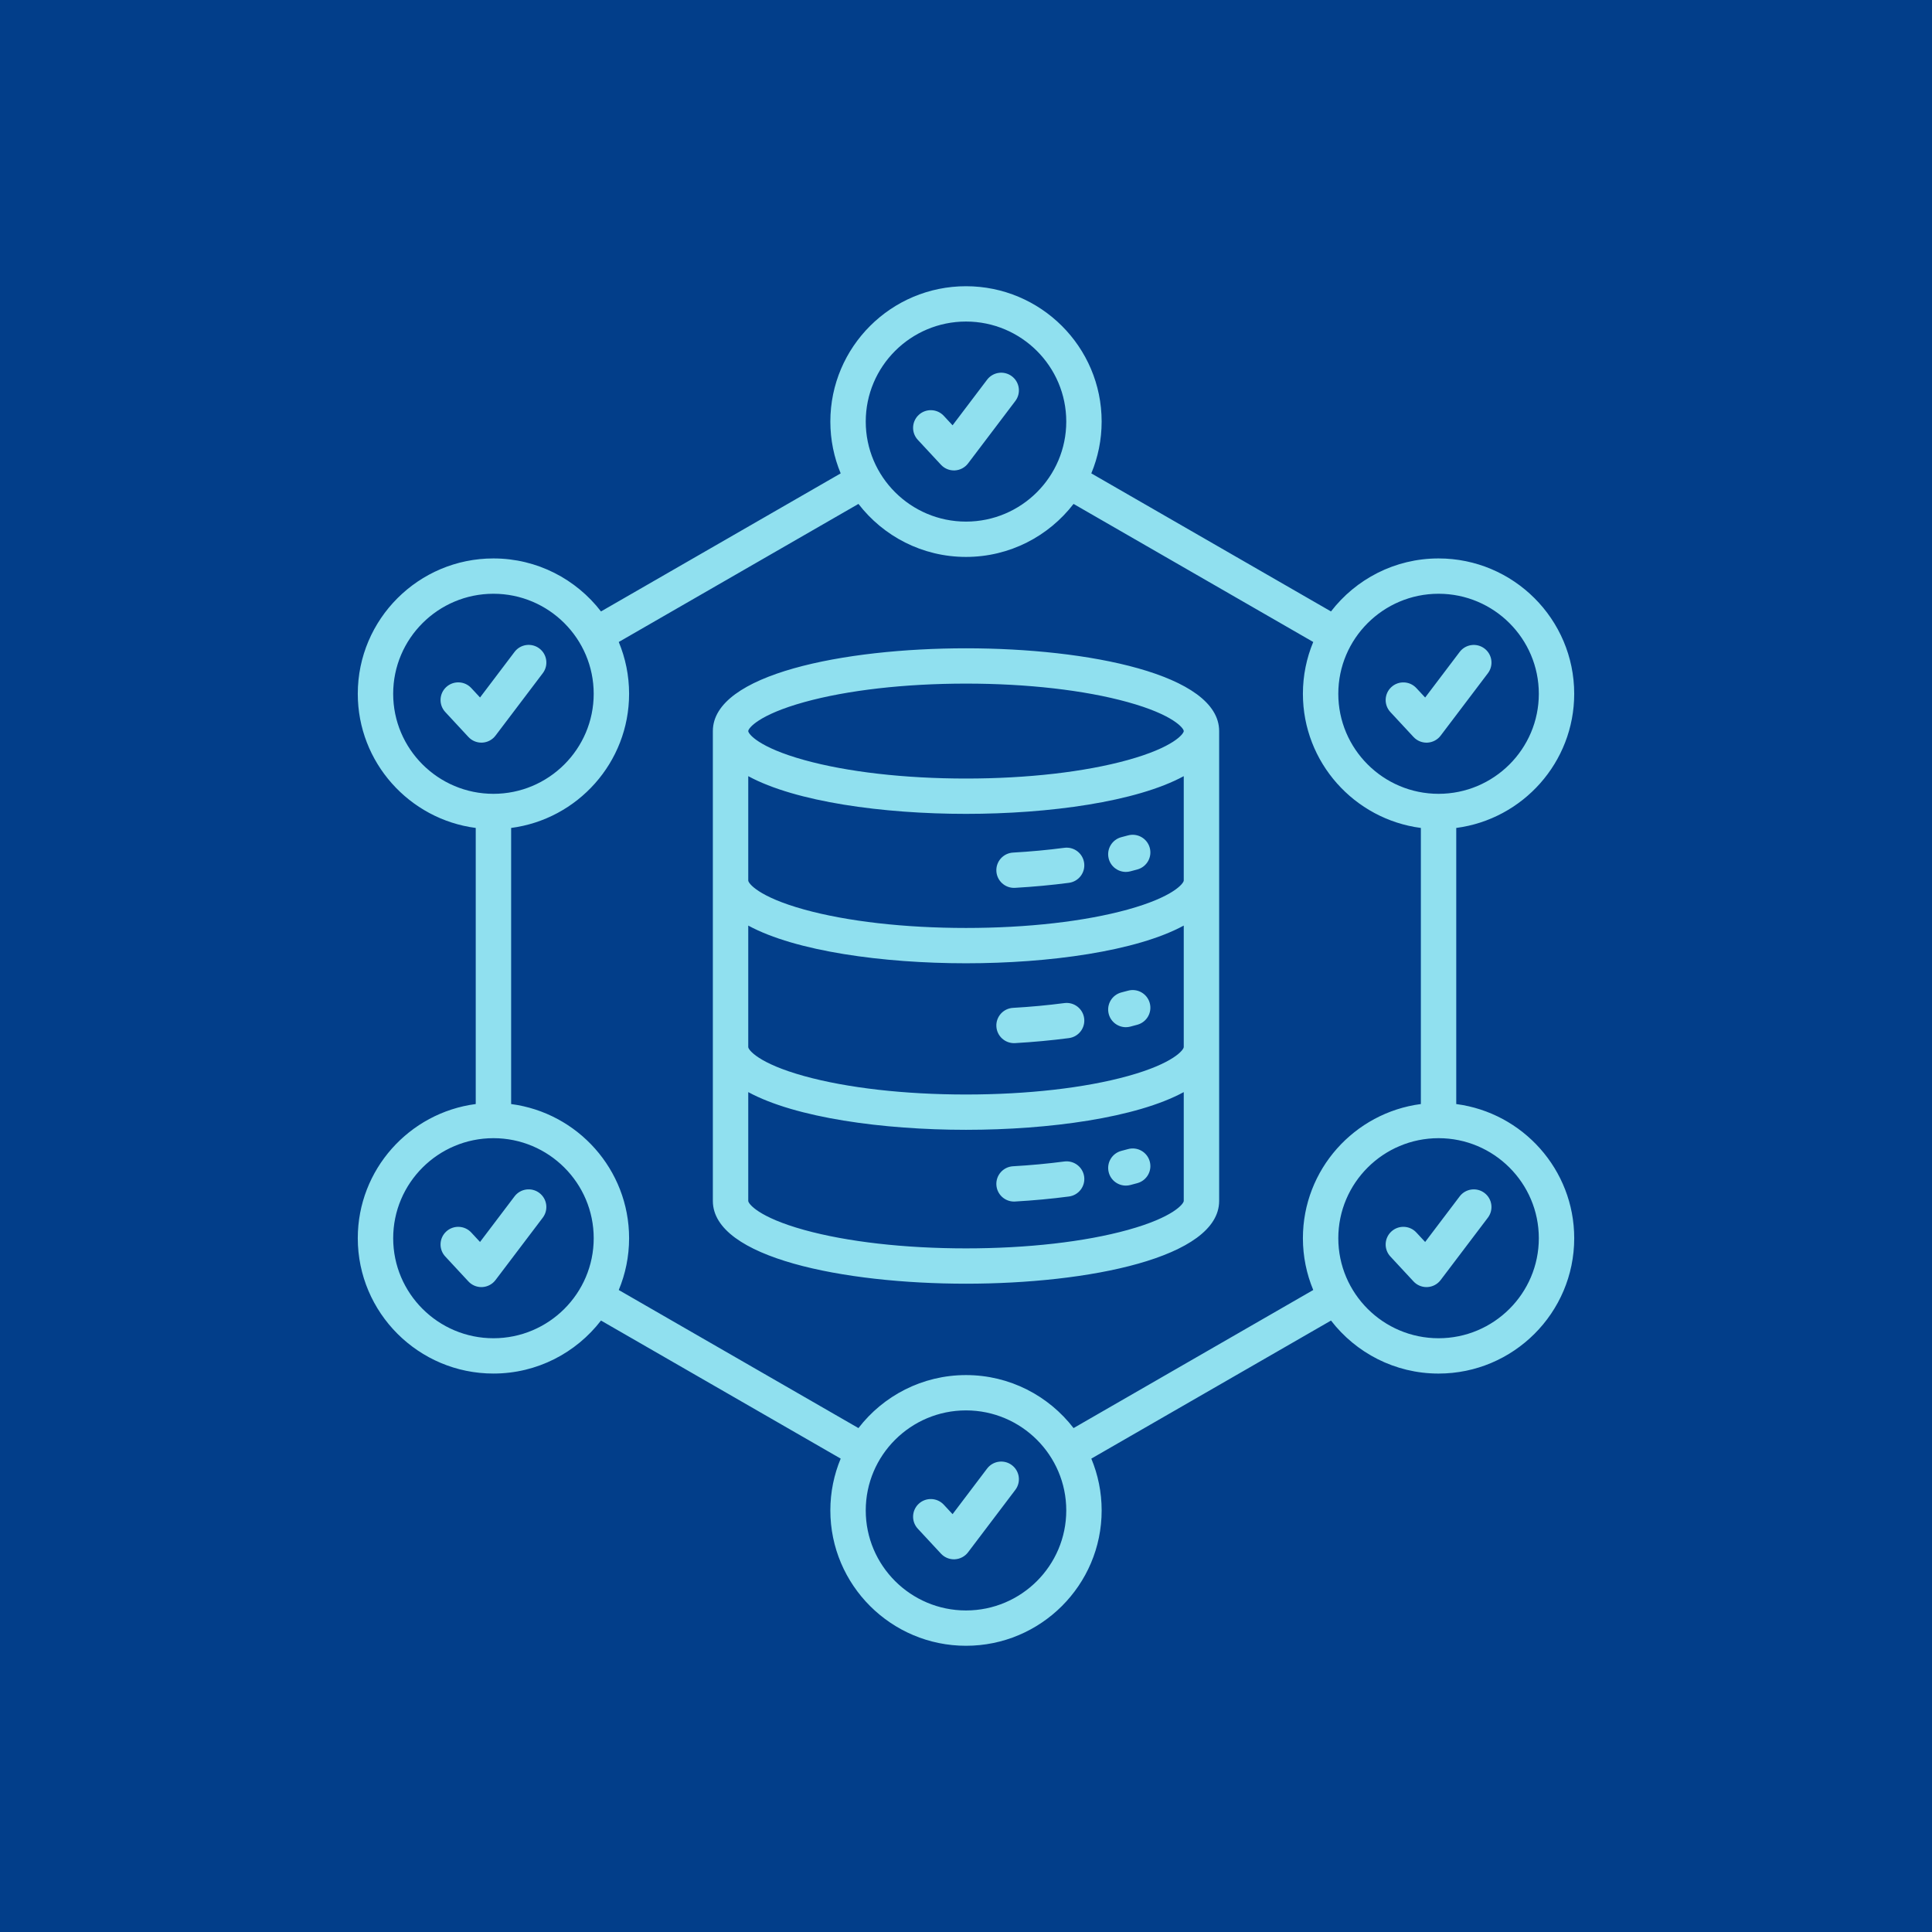
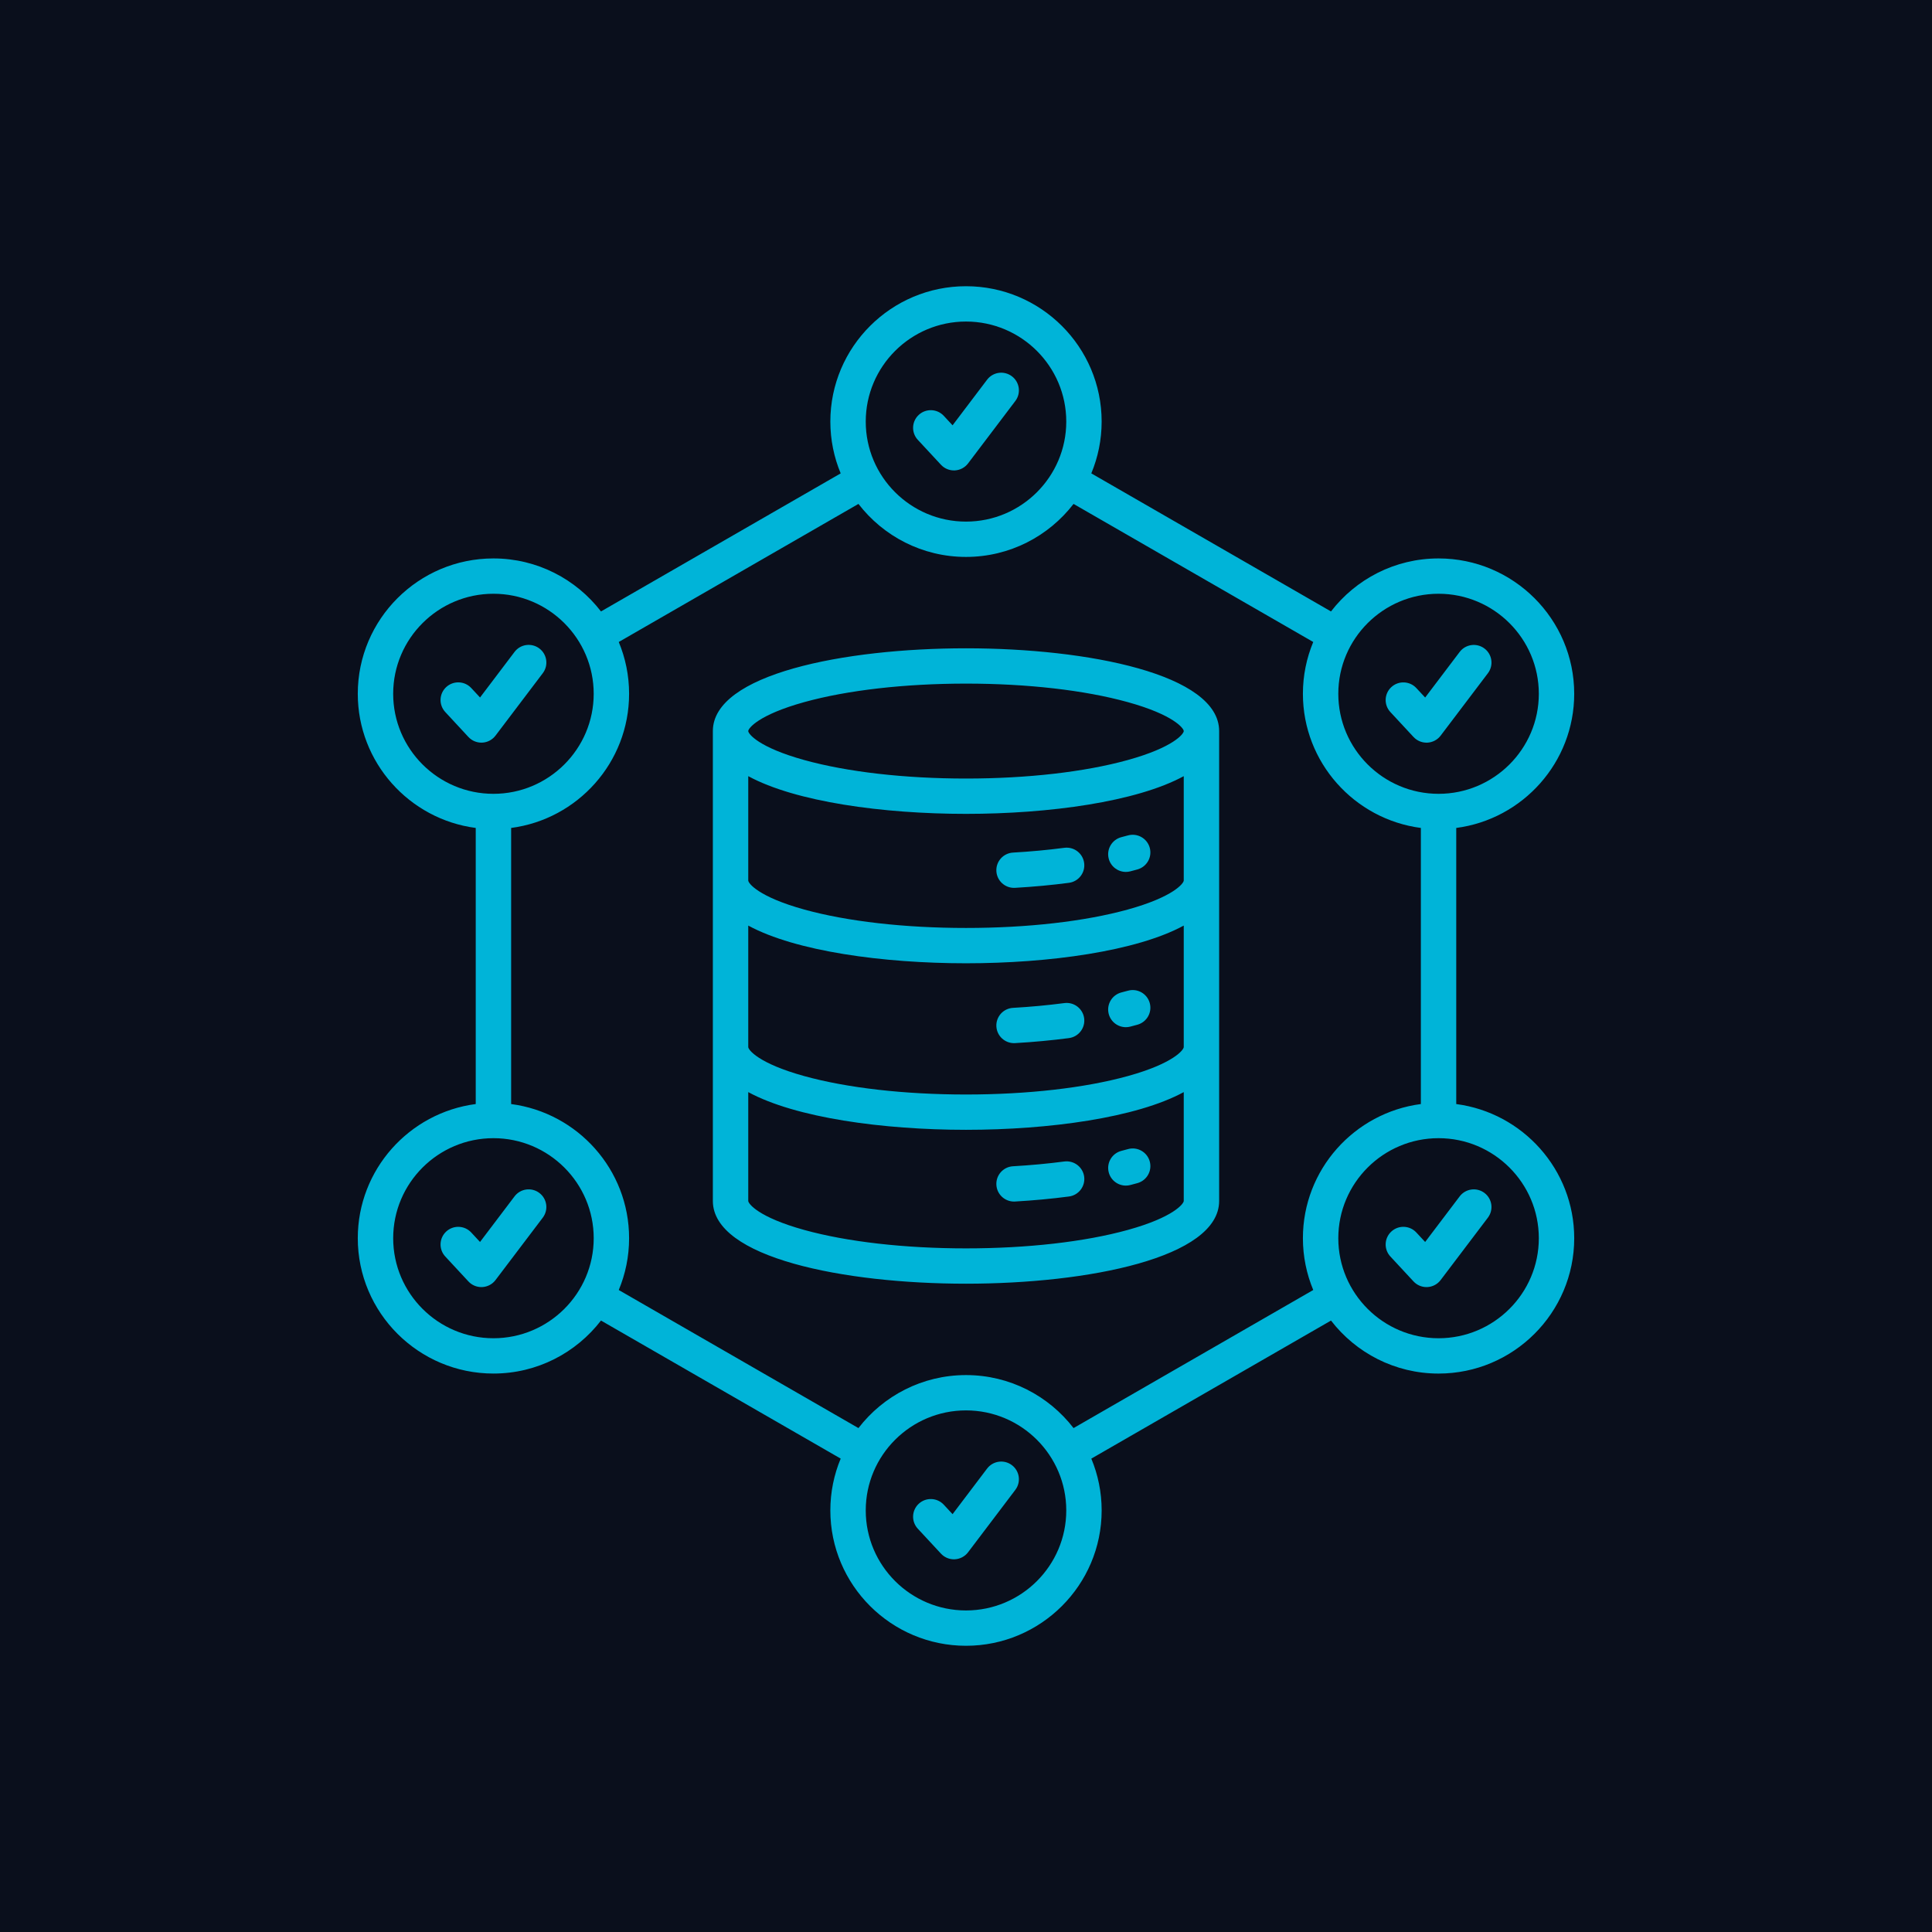
<svg xmlns="http://www.w3.org/2000/svg" width="270" height="270" viewBox="0 0 270 270" fill="none">
-   <rect width="270" height="270" fill="#023E8A" />
-   <path d="M135 90.601C117.961 90.601 99.622 94.222 99.622 102.17V167.83C99.622 175.778 117.961 179.399 135 179.399C152.039 179.399 170.378 175.778 170.378 167.83V102.181C170.378 102.176 170.378 102.174 170.378 102.17C170.378 94.222 152.039 90.601 135 90.601ZM165.431 146.326C165.431 146.702 164.039 148.604 157.606 150.384C151.601 152.045 143.574 152.959 135 152.959C126.426 152.959 118.399 152.045 112.394 150.384C105.961 148.604 104.569 146.702 104.569 146.326V129.351C111.173 132.937 123.388 134.62 135 134.62C146.612 134.62 158.827 132.937 165.431 129.351V146.326ZM165.431 123.051C165.431 123.427 164.039 125.329 157.606 127.109C151.601 128.77 143.572 129.684 135 129.684C126.428 129.684 118.401 128.77 112.394 127.109C105.961 125.329 104.569 123.427 104.569 123.051V108.47C111.173 112.056 123.388 113.739 135 113.739C146.612 113.739 158.827 112.056 165.431 108.47V123.051ZM112.413 98.117C118.43 96.453 126.452 95.535 135 95.535C143.548 95.535 151.57 96.451 157.587 98.117C164.022 99.896 165.425 101.788 165.431 102.166V102.168V102.172C165.422 102.554 164.015 104.444 157.587 106.221C151.57 107.887 143.548 108.803 135 108.803C126.452 108.803 118.43 107.887 112.413 106.221C105.966 104.437 104.569 102.542 104.569 102.168C104.569 101.794 105.966 99.901 112.413 98.117ZM157.606 171.887C151.601 173.549 143.572 174.463 135 174.463C126.428 174.463 118.399 173.549 112.394 171.887C105.961 170.108 104.569 168.206 104.569 167.83V152.624C111.173 156.21 123.388 157.893 135 157.893C146.612 157.893 158.827 156.21 165.431 152.624V167.83C165.431 168.206 164.039 170.108 157.606 171.887ZM139.245 121.755C139.166 120.395 140.209 119.228 141.572 119.15C144.02 119.01 146.43 118.787 148.739 118.483C150.093 118.305 151.335 119.255 151.513 120.609C151.69 121.96 150.736 123.199 149.382 123.376C146.955 123.695 144.422 123.929 141.853 124.077C141.805 124.079 141.758 124.081 141.71 124.081C140.41 124.081 139.321 123.066 139.245 121.755ZM154.944 119.996C154.604 118.677 155.402 117.332 156.724 116.992C157.031 116.914 157.333 116.834 157.63 116.752C158.946 116.386 160.308 117.153 160.676 118.466C161.043 119.779 160.274 121.138 158.958 121.506C158.63 121.597 158.296 121.685 157.955 121.774C157.75 121.827 157.543 121.852 157.34 121.852C156.235 121.85 155.23 121.109 154.944 119.996ZM139.245 143.455C139.166 142.095 140.207 140.928 141.572 140.85C144.022 140.711 146.434 140.485 148.739 140.183C150.093 140.005 151.335 140.955 151.513 142.309C151.69 143.66 150.736 144.899 149.382 145.076C146.957 145.393 144.426 145.629 141.856 145.777C141.807 145.779 141.76 145.781 141.712 145.781C140.41 145.781 139.321 144.768 139.245 143.455ZM154.944 141.694C154.606 140.375 155.404 139.03 156.726 138.692C157.035 138.614 157.338 138.532 157.632 138.452C158.952 138.086 160.31 138.855 160.676 140.168C161.043 141.481 160.272 142.841 158.956 143.206C158.628 143.297 158.294 143.385 157.953 143.474C157.748 143.527 157.541 143.552 157.338 143.552C156.235 143.55 155.23 142.809 154.944 141.694ZM151.515 164.446C151.692 165.797 150.738 167.036 149.384 167.213C146.955 167.532 144.422 167.767 141.856 167.914C141.807 167.916 141.76 167.919 141.712 167.919C140.41 167.919 139.321 166.905 139.245 165.592C139.166 164.233 140.209 163.065 141.572 162.987C144.018 162.848 146.43 162.622 148.739 162.32C150.095 162.147 151.335 163.095 151.515 164.446ZM160.676 162.303C161.043 163.616 160.274 164.976 158.958 165.343C158.63 165.434 158.296 165.522 157.955 165.611C157.75 165.664 157.543 165.689 157.34 165.689C156.237 165.689 155.232 164.948 154.947 163.836C154.606 162.516 155.404 161.171 156.726 160.832C157.033 160.753 157.335 160.673 157.632 160.591C158.946 160.221 160.31 160.99 160.676 162.303ZM203.513 154.293V115.707C212.802 114.493 219.998 106.551 219.998 96.958C219.998 86.527 211.494 78.042 201.039 78.042C194.922 78.042 189.476 80.949 186.008 85.45L152.511 66.155C153.44 63.923 153.956 61.478 153.956 58.916C153.958 48.485 145.455 40 135 40C124.545 40 116.042 48.485 116.042 58.916C116.042 61.478 116.558 63.923 117.487 66.155L83.99 85.45C80.522 80.951 75.076 78.042 68.959 78.042C58.504 78.042 50 86.527 50 96.958C50 106.551 57.196 114.493 66.485 115.707V154.291C57.196 155.505 50 163.447 50 173.04C50 183.471 58.506 191.956 68.959 191.956C75.076 191.956 80.52 189.049 83.99 184.548L117.487 203.843C116.558 206.075 116.042 208.519 116.042 211.082C116.042 221.513 124.547 230 135 230C145.453 230 153.958 221.513 153.958 211.084C153.958 208.522 153.442 206.077 152.513 203.845L186.01 184.55C189.478 189.049 194.924 191.958 201.042 191.958C211.496 191.958 220 183.473 220 173.042C219.998 163.449 212.802 155.507 203.513 154.293ZM201.042 82.978C208.767 82.978 215.053 89.25 215.053 96.958C215.053 104.665 208.767 110.938 201.042 110.938C193.314 110.938 187.03 104.665 187.03 96.958C187.03 89.25 193.314 82.978 201.042 82.978ZM135 44.936C142.725 44.936 149.012 51.208 149.012 58.916C149.012 66.623 142.727 72.895 135 72.895C127.273 72.895 120.989 66.623 120.989 58.916C120.989 51.208 127.275 44.936 135 44.936ZM54.947 96.958C54.947 89.248 61.233 82.978 68.959 82.978C76.684 82.978 82.97 89.25 82.97 96.958C82.97 104.665 76.684 110.938 68.959 110.938C61.233 110.938 54.947 104.668 54.947 96.958ZM68.961 187.022C61.233 187.022 54.949 180.75 54.949 173.042C54.949 165.335 61.235 159.062 68.961 159.062C76.686 159.062 82.972 165.335 82.972 173.042C82.972 180.75 76.686 187.022 68.961 187.022ZM135 225.064C127.273 225.064 120.989 218.792 120.989 211.084C120.989 203.377 127.275 197.105 135 197.105C142.725 197.105 149.012 203.377 149.012 211.084C149.012 218.794 142.727 225.064 135 225.064ZM150.031 199.577C146.563 195.076 141.117 192.169 135 192.169C128.883 192.169 123.437 195.076 119.969 199.577L86.472 180.281C87.401 178.05 87.917 175.605 87.917 173.042C87.917 163.449 80.721 155.507 71.432 154.293V115.707C80.721 114.493 87.917 106.551 87.917 96.958C87.917 94.395 87.401 91.95 86.472 89.719L119.969 70.423C123.439 74.924 128.885 77.831 135 77.831C141.115 77.831 146.561 74.924 150.031 70.423L183.528 89.719C182.599 91.95 182.083 94.395 182.083 96.958C182.083 106.551 189.279 114.493 198.568 115.707V154.291C189.279 155.505 182.083 163.447 182.083 173.04C182.083 175.603 182.599 178.048 183.528 180.279L150.031 199.577ZM201.042 187.022C193.314 187.022 187.03 180.75 187.03 173.042C187.03 165.335 193.316 159.062 201.042 159.062C208.767 159.062 215.053 165.335 215.053 173.042C215.053 180.75 208.767 187.022 201.042 187.022ZM67.399 103.783C67.357 103.785 67.317 103.785 67.276 103.785C66.589 103.785 65.931 103.5 65.461 102.993L62.226 99.506C61.297 98.505 61.358 96.945 62.361 96.018C63.362 95.094 64.928 95.153 65.857 96.151L67.086 97.475L71.91 91.104C72.733 90.016 74.284 89.801 75.374 90.622C76.464 91.444 76.679 92.991 75.856 94.078L69.251 102.801C68.806 103.39 68.129 103.747 67.399 103.783ZM128.265 61.468C127.336 60.467 127.398 58.907 128.398 57.98C129.401 57.056 130.965 57.113 131.894 58.113L133.123 59.437L137.947 53.066C138.771 51.978 140.321 51.763 141.411 52.584C142.501 53.406 142.717 54.953 141.894 56.04L135.288 64.763C134.846 65.346 134.168 65.703 133.438 65.741C133.396 65.743 133.356 65.743 133.316 65.743C132.628 65.743 131.97 65.458 131.5 64.951L128.265 61.468ZM194.307 99.51C193.378 98.509 193.439 96.949 194.442 96.023C195.445 95.098 197.009 95.157 197.937 96.158L199.167 97.481L203.991 91.11C204.814 90.023 206.365 89.807 207.455 90.629C208.545 91.45 208.76 92.997 207.937 94.085L201.331 102.808C200.889 103.39 200.212 103.747 199.482 103.785C199.44 103.787 199.4 103.787 199.359 103.787C198.672 103.787 198.014 103.502 197.544 102.996L194.307 99.51ZM207.935 170.169L201.329 178.892C200.887 179.475 200.21 179.834 199.48 179.87C199.438 179.872 199.397 179.874 199.357 179.874C198.67 179.874 198.012 179.589 197.542 179.082L194.307 175.597C193.378 174.596 193.439 173.036 194.442 172.109C195.443 171.182 197.009 171.241 197.937 172.244L199.167 173.568L203.991 167.197C204.814 166.109 206.365 165.894 207.455 166.715C208.542 167.534 208.758 169.082 207.935 170.169ZM141.894 208.211L135.288 216.934C134.846 217.517 134.168 217.874 133.438 217.912C133.396 217.914 133.356 217.916 133.316 217.916C132.628 217.916 131.97 217.631 131.5 217.124L128.265 213.639C127.336 212.638 127.398 211.078 128.398 210.151C129.401 209.225 130.965 209.284 131.894 210.284L133.123 211.608L137.947 205.237C138.771 204.149 140.321 203.934 141.411 204.755C142.501 205.577 142.717 207.124 141.894 208.211ZM75.854 170.169L69.248 178.892C68.806 179.475 68.129 179.832 67.399 179.87C67.357 179.872 67.317 179.874 67.276 179.874C66.589 179.874 65.931 179.589 65.461 179.082L62.226 175.597C61.297 174.596 61.358 173.036 62.359 172.109C63.362 171.182 64.926 171.244 65.855 172.242L67.084 173.566L71.908 167.194C72.731 166.107 74.282 165.892 75.372 166.713C76.462 167.534 76.677 169.082 75.854 170.169Z" fill="#90E0EF" />
+   <rect width="270" height="270" fill="#0a0f1c" />
+   <path d="M135 90.601C117.961 90.601 99.622 94.222 99.622 102.17V167.83C99.622 175.778 117.961 179.399 135 179.399C152.039 179.399 170.378 175.778 170.378 167.83V102.181C170.378 102.176 170.378 102.174 170.378 102.17C170.378 94.222 152.039 90.601 135 90.601ZM165.431 146.326C165.431 146.702 164.039 148.604 157.606 150.384C151.601 152.045 143.574 152.959 135 152.959C126.426 152.959 118.399 152.045 112.394 150.384C105.961 148.604 104.569 146.702 104.569 146.326V129.351C111.173 132.937 123.388 134.62 135 134.62C146.612 134.62 158.827 132.937 165.431 129.351V146.326ZM165.431 123.051C165.431 123.427 164.039 125.329 157.606 127.109C151.601 128.77 143.572 129.684 135 129.684C126.428 129.684 118.401 128.77 112.394 127.109C105.961 125.329 104.569 123.427 104.569 123.051V108.47C111.173 112.056 123.388 113.739 135 113.739C146.612 113.739 158.827 112.056 165.431 108.47V123.051ZM112.413 98.117C118.43 96.453 126.452 95.535 135 95.535C143.548 95.535 151.57 96.451 157.587 98.117C164.022 99.896 165.425 101.788 165.431 102.166V102.168V102.172C165.422 102.554 164.015 104.444 157.587 106.221C151.57 107.887 143.548 108.803 135 108.803C126.452 108.803 118.43 107.887 112.413 106.221C105.966 104.437 104.569 102.542 104.569 102.168C104.569 101.794 105.966 99.901 112.413 98.117ZM157.606 171.887C151.601 173.549 143.572 174.463 135 174.463C126.428 174.463 118.399 173.549 112.394 171.887C105.961 170.108 104.569 168.206 104.569 167.83V152.624C111.173 156.21 123.388 157.893 135 157.893C146.612 157.893 158.827 156.21 165.431 152.624V167.83C165.431 168.206 164.039 170.108 157.606 171.887ZM139.245 121.755C139.166 120.395 140.209 119.228 141.572 119.15C144.02 119.01 146.43 118.787 148.739 118.483C150.093 118.305 151.335 119.255 151.513 120.609C151.69 121.96 150.736 123.199 149.382 123.376C146.955 123.695 144.422 123.929 141.853 124.077C141.805 124.079 141.758 124.081 141.71 124.081C140.41 124.081 139.321 123.066 139.245 121.755ZM154.944 119.996C154.604 118.677 155.402 117.332 156.724 116.992C157.031 116.914 157.333 116.834 157.63 116.752C158.946 116.386 160.308 117.153 160.676 118.466C161.043 119.779 160.274 121.138 158.958 121.506C158.63 121.597 158.296 121.685 157.955 121.774C157.75 121.827 157.543 121.852 157.34 121.852C156.235 121.85 155.23 121.109 154.944 119.996ZM139.245 143.455C139.166 142.095 140.207 140.928 141.572 140.85C144.022 140.711 146.434 140.485 148.739 140.183C150.093 140.005 151.335 140.955 151.513 142.309C151.69 143.66 150.736 144.899 149.382 145.076C146.957 145.393 144.426 145.629 141.856 145.777C141.807 145.779 141.76 145.781 141.712 145.781C140.41 145.781 139.321 144.768 139.245 143.455ZM154.944 141.694C154.606 140.375 155.404 139.03 156.726 138.692C157.035 138.614 157.338 138.532 157.632 138.452C158.952 138.086 160.31 138.855 160.676 140.168C161.043 141.481 160.272 142.841 158.956 143.206C158.628 143.297 158.294 143.385 157.953 143.474C157.748 143.527 157.541 143.552 157.338 143.552C156.235 143.55 155.23 142.809 154.944 141.694ZM151.515 164.446C151.692 165.797 150.738 167.036 149.384 167.213C146.955 167.532 144.422 167.767 141.856 167.914C141.807 167.916 141.76 167.919 141.712 167.919C140.41 167.919 139.321 166.905 139.245 165.592C139.166 164.233 140.209 163.065 141.572 162.987C144.018 162.848 146.43 162.622 148.739 162.32C150.095 162.147 151.335 163.095 151.515 164.446ZM160.676 162.303C161.043 163.616 160.274 164.976 158.958 165.343C158.63 165.434 158.296 165.522 157.955 165.611C157.75 165.664 157.543 165.689 157.34 165.689C156.237 165.689 155.232 164.948 154.947 163.836C154.606 162.516 155.404 161.171 156.726 160.832C157.033 160.753 157.335 160.673 157.632 160.591C158.946 160.221 160.31 160.99 160.676 162.303ZM203.513 154.293V115.707C212.802 114.493 219.998 106.551 219.998 96.958C219.998 86.527 211.494 78.042 201.039 78.042C194.922 78.042 189.476 80.949 186.008 85.45L152.511 66.155C153.44 63.923 153.956 61.478 153.956 58.916C153.958 48.485 145.455 40 135 40C124.545 40 116.042 48.485 116.042 58.916C116.042 61.478 116.558 63.923 117.487 66.155L83.99 85.45C80.522 80.951 75.076 78.042 68.959 78.042C58.504 78.042 50 86.527 50 96.958C50 106.551 57.196 114.493 66.485 115.707V154.291C57.196 155.505 50 163.447 50 173.04C50 183.471 58.506 191.956 68.959 191.956C75.076 191.956 80.52 189.049 83.99 184.548L117.487 203.843C116.558 206.075 116.042 208.519 116.042 211.082C116.042 221.513 124.547 230 135 230C145.453 230 153.958 221.513 153.958 211.084C153.958 208.522 153.442 206.077 152.513 203.845L186.01 184.55C189.478 189.049 194.924 191.958 201.042 191.958C211.496 191.958 220 183.473 220 173.042C219.998 163.449 212.802 155.507 203.513 154.293ZM201.042 82.978C208.767 82.978 215.053 89.25 215.053 96.958C215.053 104.665 208.767 110.938 201.042 110.938C193.314 110.938 187.03 104.665 187.03 96.958C187.03 89.25 193.314 82.978 201.042 82.978ZM135 44.936C142.725 44.936 149.012 51.208 149.012 58.916C149.012 66.623 142.727 72.895 135 72.895C127.273 72.895 120.989 66.623 120.989 58.916C120.989 51.208 127.275 44.936 135 44.936ZM54.947 96.958C54.947 89.248 61.233 82.978 68.959 82.978C76.684 82.978 82.97 89.25 82.97 96.958C82.97 104.665 76.684 110.938 68.959 110.938C61.233 110.938 54.947 104.668 54.947 96.958ZM68.961 187.022C61.233 187.022 54.949 180.75 54.949 173.042C54.949 165.335 61.235 159.062 68.961 159.062C76.686 159.062 82.972 165.335 82.972 173.042C82.972 180.75 76.686 187.022 68.961 187.022ZM135 225.064C127.273 225.064 120.989 218.792 120.989 211.084C120.989 203.377 127.275 197.105 135 197.105C142.725 197.105 149.012 203.377 149.012 211.084C149.012 218.794 142.727 225.064 135 225.064ZM150.031 199.577C146.563 195.076 141.117 192.169 135 192.169C128.883 192.169 123.437 195.076 119.969 199.577L86.472 180.281C87.401 178.05 87.917 175.605 87.917 173.042C87.917 163.449 80.721 155.507 71.432 154.293V115.707C80.721 114.493 87.917 106.551 87.917 96.958C87.917 94.395 87.401 91.95 86.472 89.719L119.969 70.423C123.439 74.924 128.885 77.831 135 77.831C141.115 77.831 146.561 74.924 150.031 70.423L183.528 89.719C182.599 91.95 182.083 94.395 182.083 96.958C182.083 106.551 189.279 114.493 198.568 115.707V154.291C189.279 155.505 182.083 163.447 182.083 173.04C182.083 175.603 182.599 178.048 183.528 180.279L150.031 199.577ZM201.042 187.022C193.314 187.022 187.03 180.75 187.03 173.042C187.03 165.335 193.316 159.062 201.042 159.062C208.767 159.062 215.053 165.335 215.053 173.042C215.053 180.75 208.767 187.022 201.042 187.022ZM67.399 103.783C67.357 103.785 67.317 103.785 67.276 103.785C66.589 103.785 65.931 103.5 65.461 102.993L62.226 99.506C61.297 98.505 61.358 96.945 62.361 96.018C63.362 95.094 64.928 95.153 65.857 96.151L67.086 97.475L71.91 91.104C72.733 90.016 74.284 89.801 75.374 90.622C76.464 91.444 76.679 92.991 75.856 94.078L69.251 102.801C68.806 103.39 68.129 103.747 67.399 103.783ZM128.265 61.468C127.336 60.467 127.398 58.907 128.398 57.98C129.401 57.056 130.965 57.113 131.894 58.113L133.123 59.437L137.947 53.066C138.771 51.978 140.321 51.763 141.411 52.584C142.501 53.406 142.717 54.953 141.894 56.04L135.288 64.763C134.846 65.346 134.168 65.703 133.438 65.741C133.396 65.743 133.356 65.743 133.316 65.743C132.628 65.743 131.97 65.458 131.5 64.951L128.265 61.468ZM194.307 99.51C193.378 98.509 193.439 96.949 194.442 96.023C195.445 95.098 197.009 95.157 197.937 96.158L199.167 97.481L203.991 91.11C204.814 90.023 206.365 89.807 207.455 90.629C208.545 91.45 208.76 92.997 207.937 94.085L201.331 102.808C200.889 103.39 200.212 103.747 199.482 103.785C199.44 103.787 199.4 103.787 199.359 103.787C198.672 103.787 198.014 103.502 197.544 102.996L194.307 99.51ZM207.935 170.169L201.329 178.892C200.887 179.475 200.21 179.834 199.48 179.87C199.438 179.872 199.397 179.874 199.357 179.874C198.67 179.874 198.012 179.589 197.542 179.082L194.307 175.597C193.378 174.596 193.439 173.036 194.442 172.109C195.443 171.182 197.009 171.241 197.937 172.244L199.167 173.568L203.991 167.197C204.814 166.109 206.365 165.894 207.455 166.715C208.542 167.534 208.758 169.082 207.935 170.169ZM141.894 208.211L135.288 216.934C134.846 217.517 134.168 217.874 133.438 217.912C133.396 217.914 133.356 217.916 133.316 217.916C132.628 217.916 131.97 217.631 131.5 217.124L128.265 213.639C127.336 212.638 127.398 211.078 128.398 210.151C129.401 209.225 130.965 209.284 131.894 210.284L133.123 211.608L137.947 205.237C138.771 204.149 140.321 203.934 141.411 204.755C142.501 205.577 142.717 207.124 141.894 208.211ZM75.854 170.169L69.248 178.892C68.806 179.475 68.129 179.832 67.399 179.87C67.357 179.872 67.317 179.874 67.276 179.874C66.589 179.874 65.931 179.589 65.461 179.082L62.226 175.597C61.297 174.596 61.358 173.036 62.359 172.109C63.362 171.182 64.926 171.244 65.855 172.242L67.084 173.566L71.908 167.194C72.731 166.107 74.282 165.892 75.372 166.713C76.462 167.534 76.677 169.082 75.854 170.169Z" fill="#00b4d8" />
</svg>
